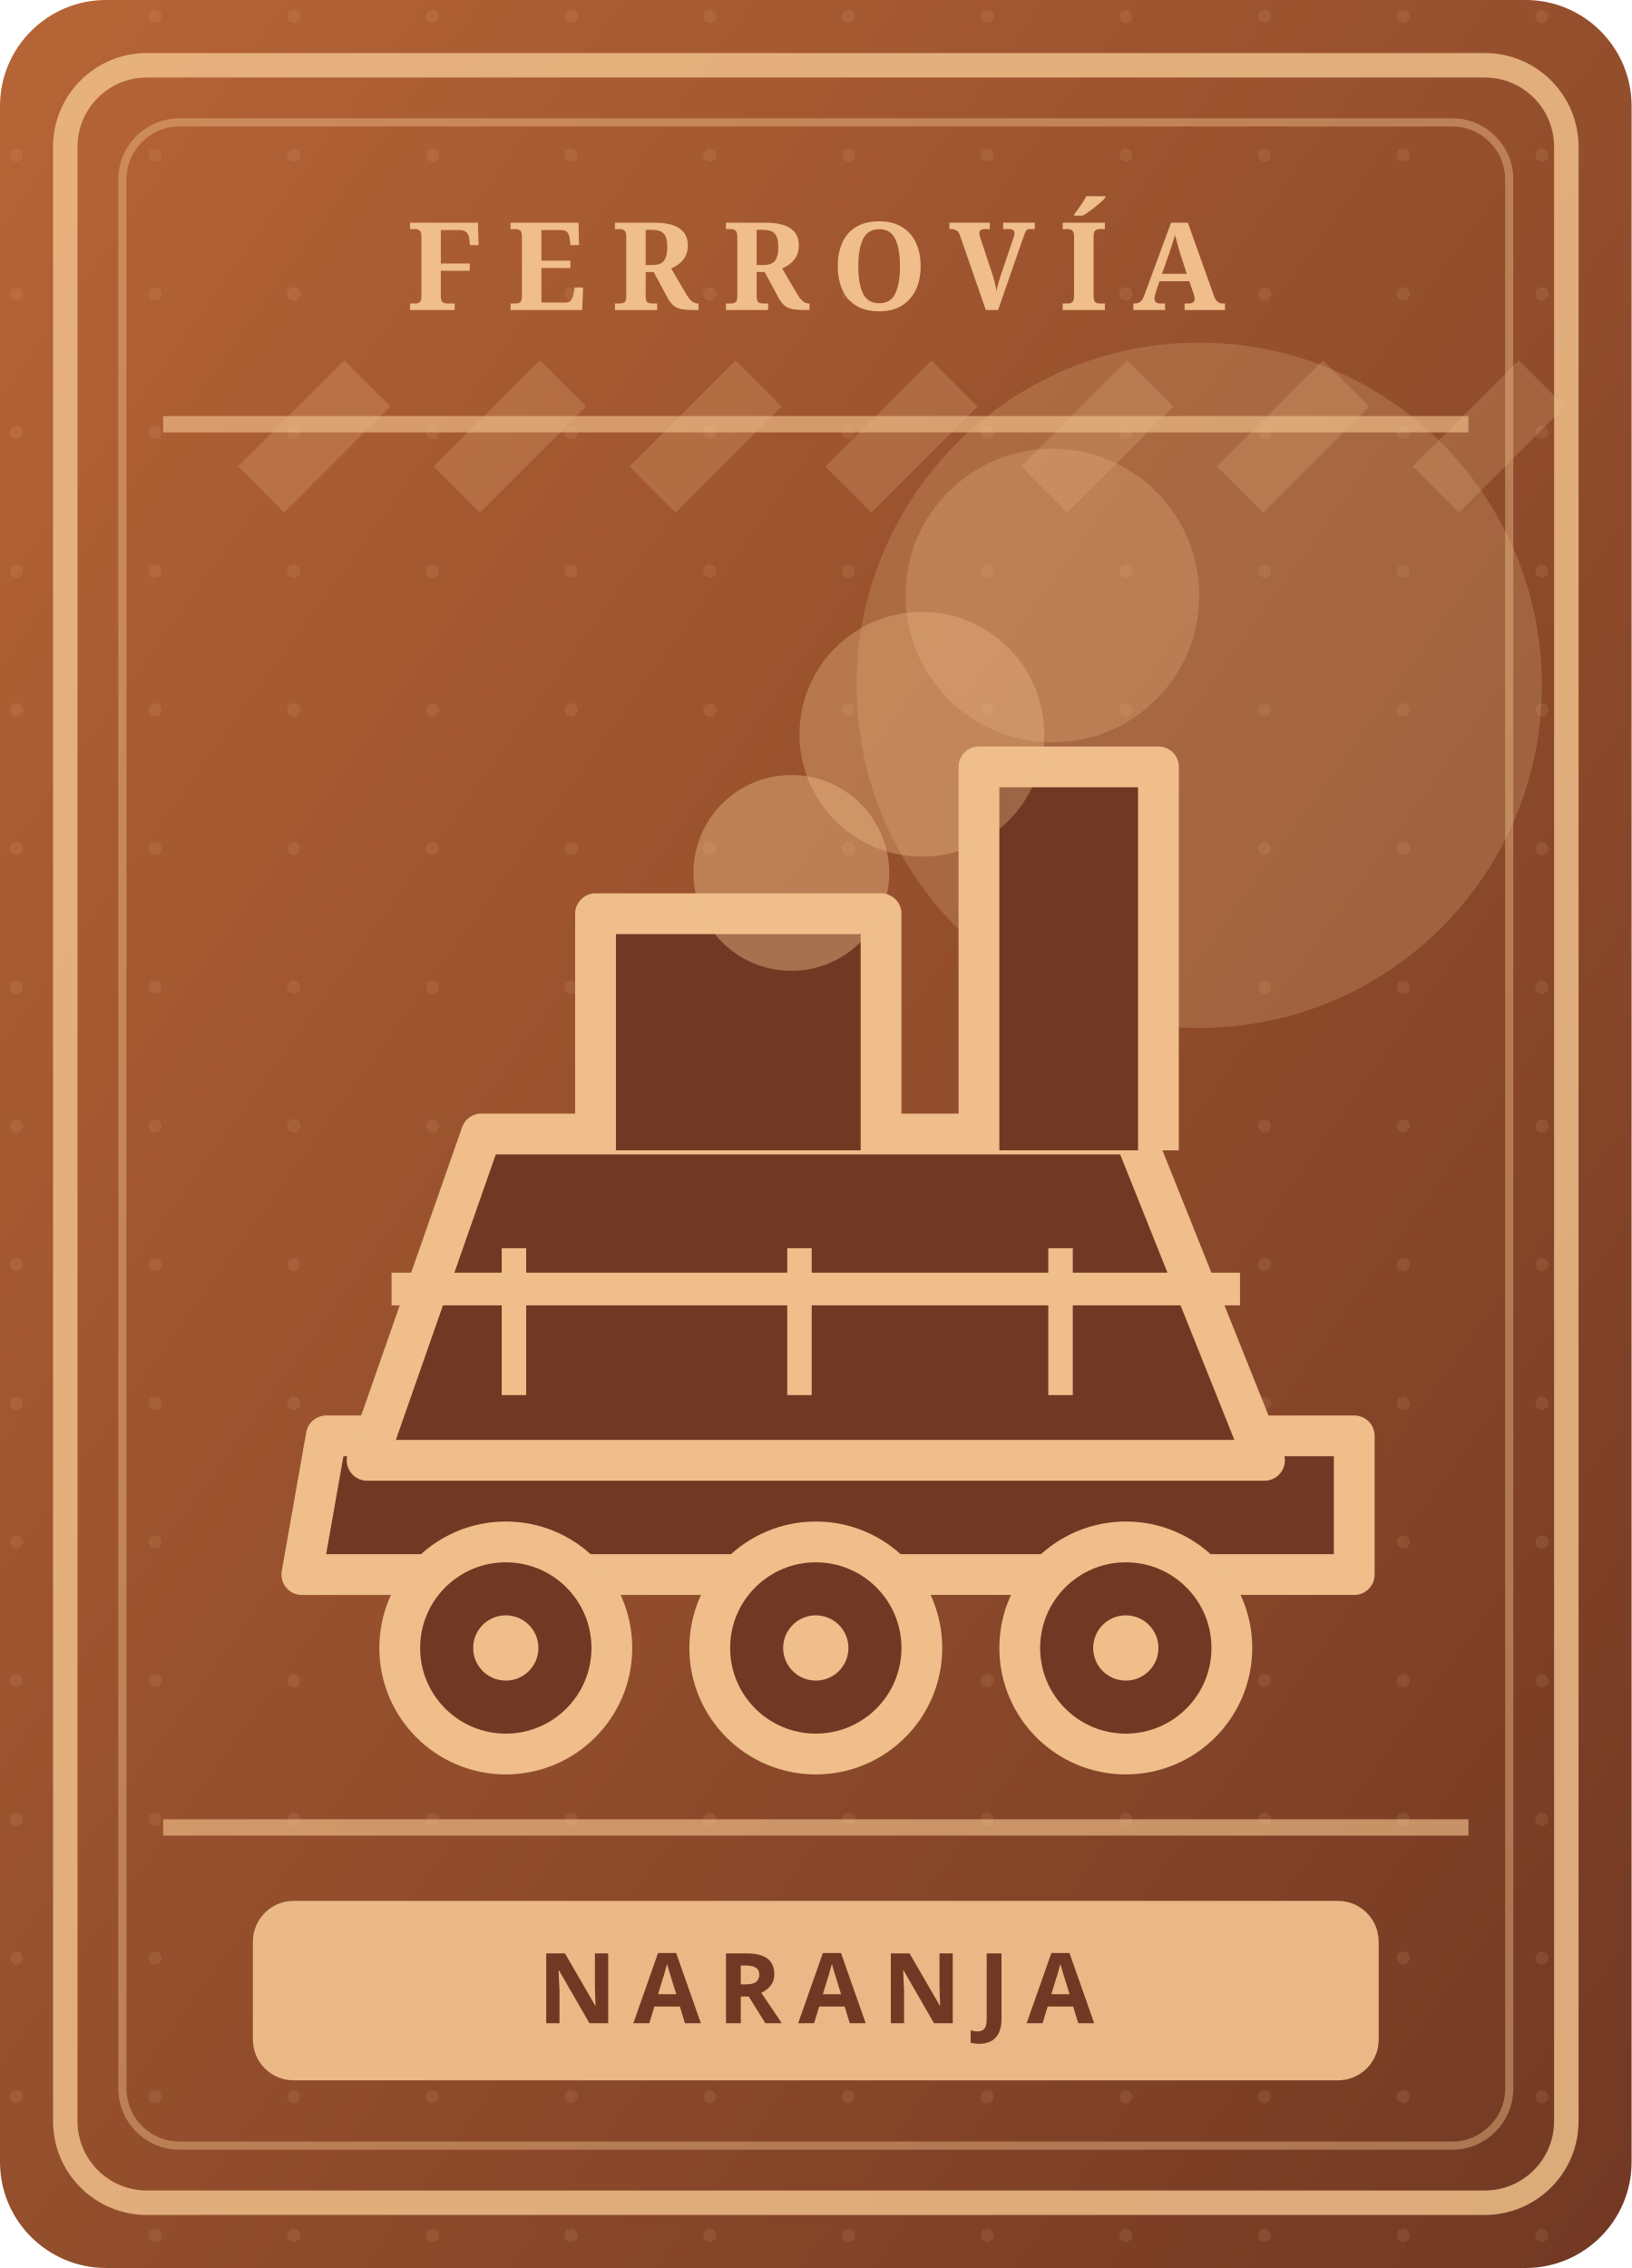
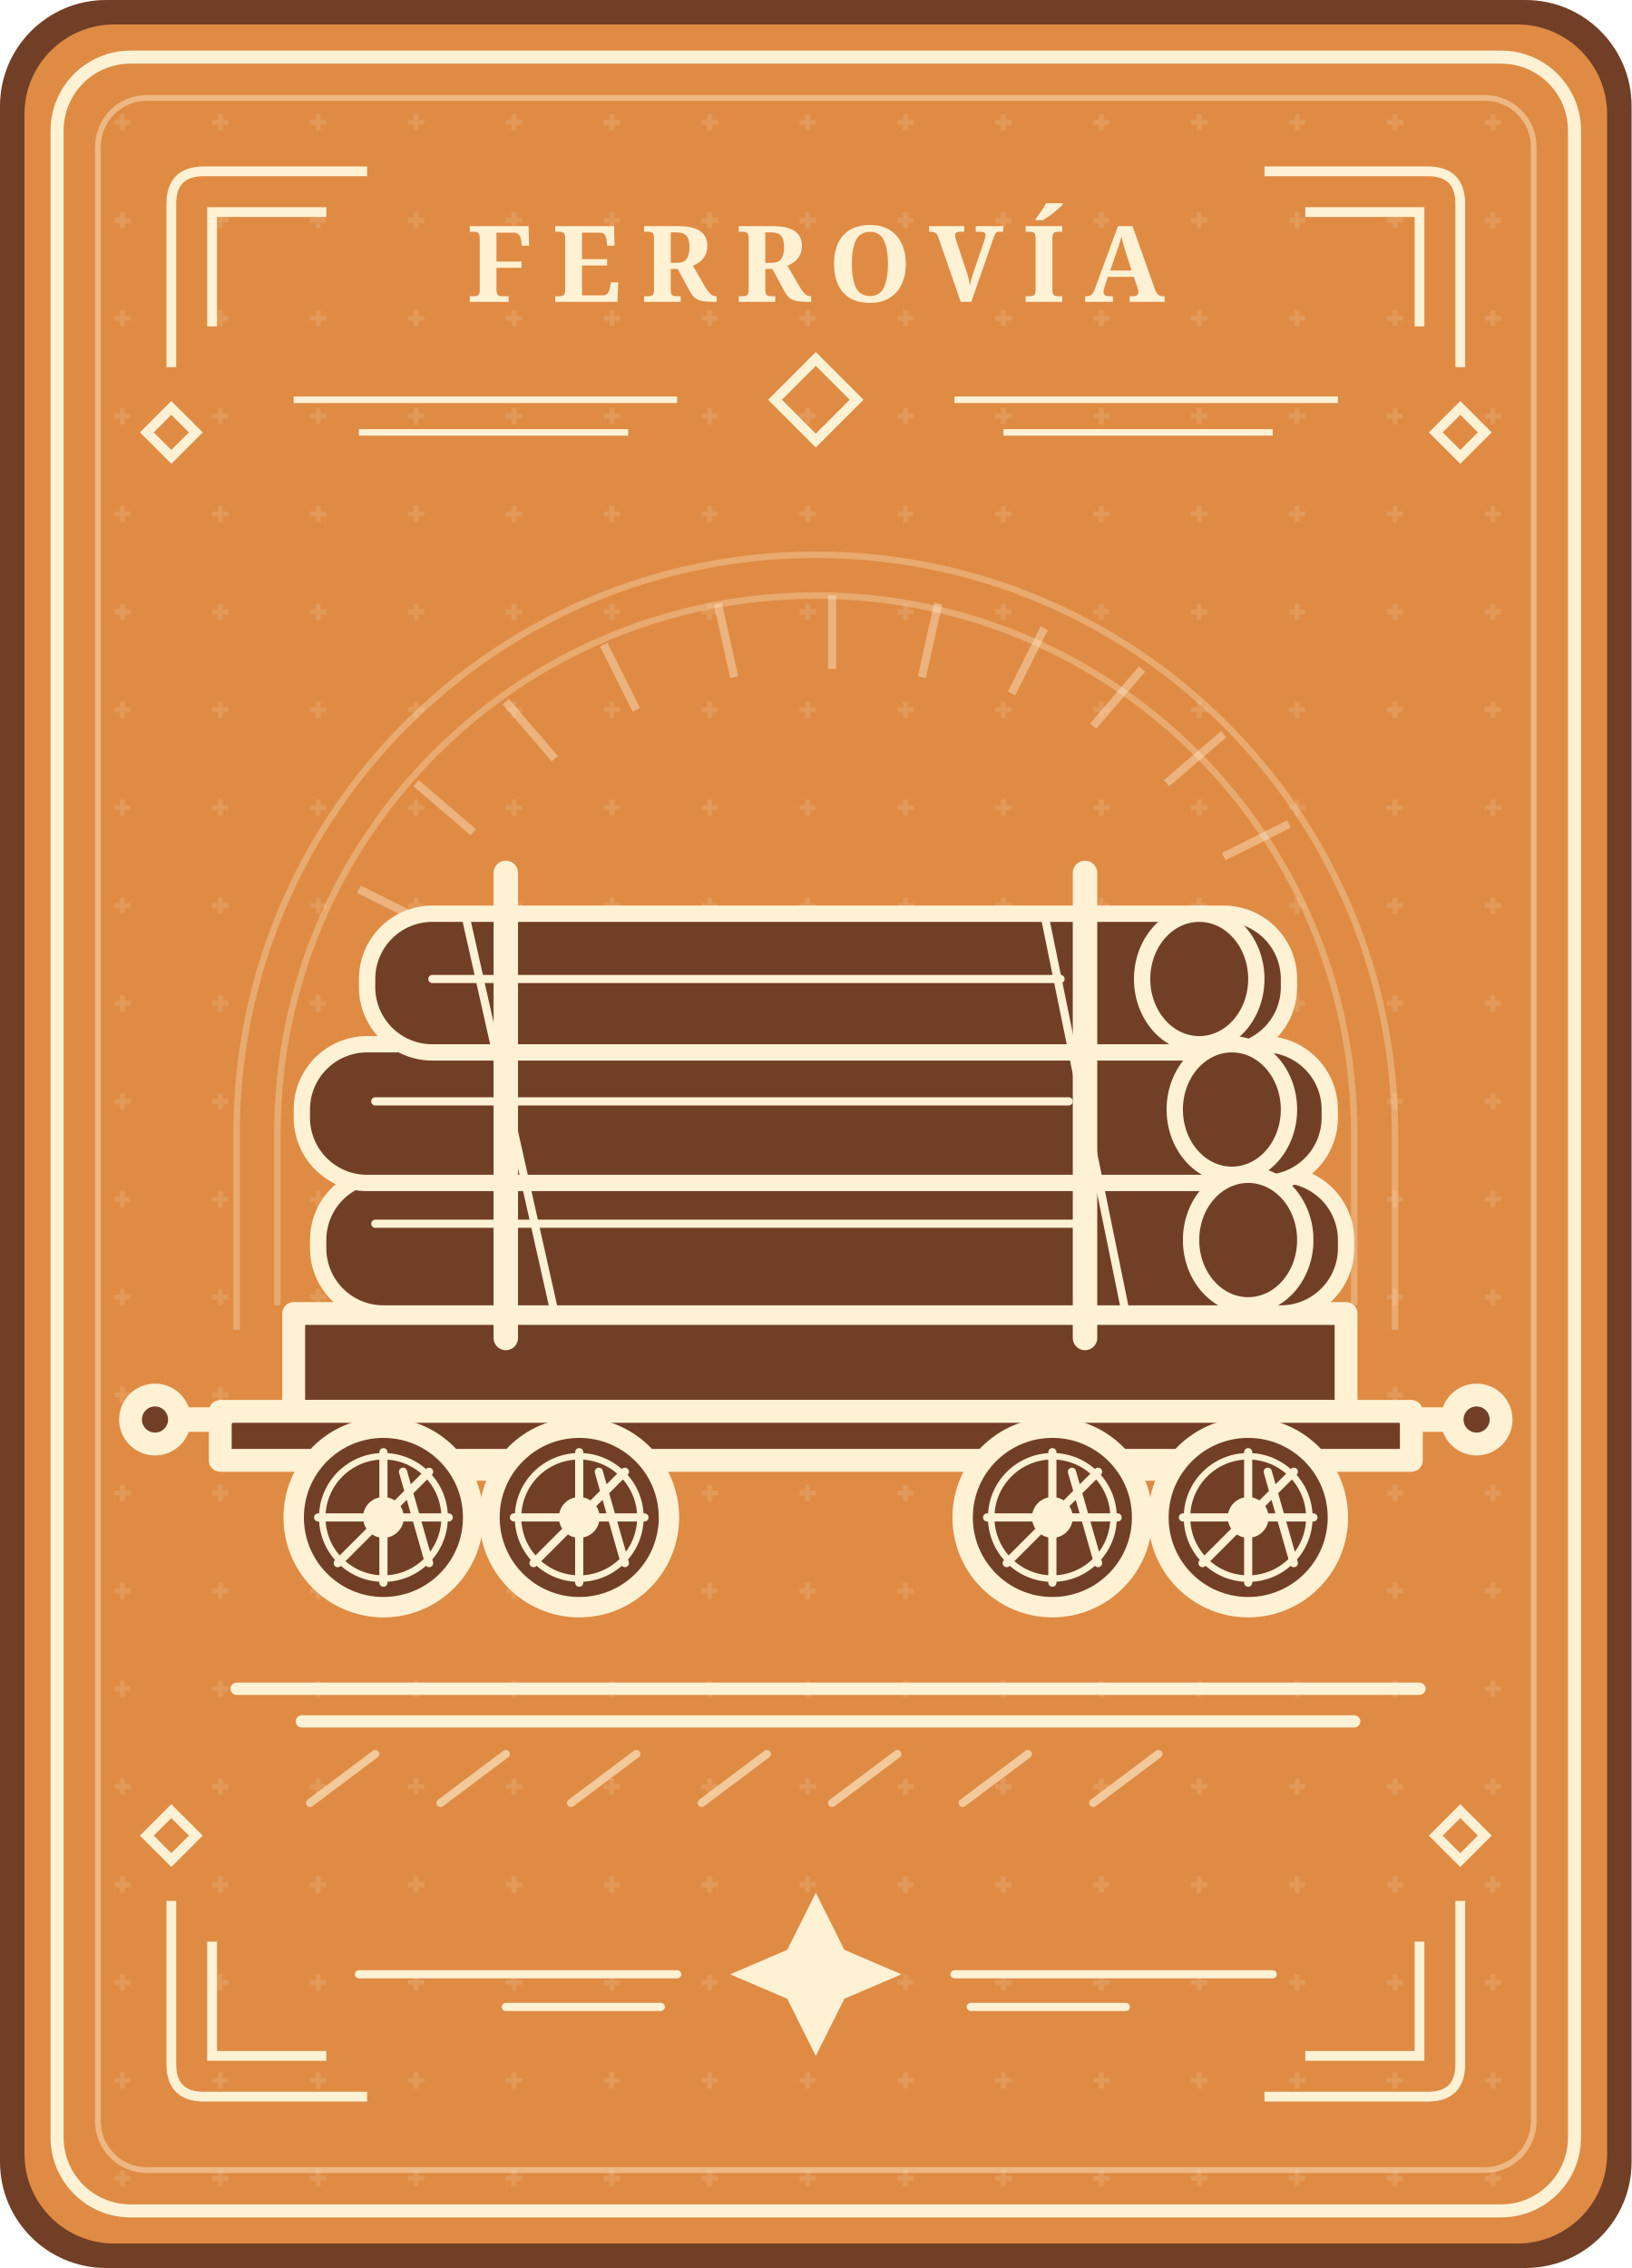
<svg xmlns="http://www.w3.org/2000/svg" viewBox="0 0 200 278" role="img" aria-label="Carta ferroviaria NARANJA">
  <defs>
-     <linearGradient id="bg" x1="0" y1="0" x2="1" y2="1">
-       <stop stop-color="#b76536" />
-       <stop offset="1" stop-color="#713823" />
-     </linearGradient>
-     <pattern id="grain" width="17" height="17" patternUnits="userSpaceOnUse">
-       <circle cx="2" cy="2" r=".8" fill="#efbe8a" opacity=".12" />
+     <pattern id="engraved-paper" width="12" height="12" patternUnits="userSpaceOnUse">
+       <path d="M2 3h2M3 2v2" fill="none" stroke="#fff1d4" stroke-width=".6" opacity=".14" />
    </pattern>
+     <path id="corner" d="M21 45V25q0-4 4-4h20M26 40V26h14M18 53l3-3 3 3-3 3Z" />
  </defs>
-   <rect width="200" height="278" rx="13" fill="url(#bg)" />
-   <rect width="200" height="278" rx="13" fill="url(#grain)" />
-   <rect x="8" y="8" width="184" height="262" rx="10" fill="none" stroke="#efbe8a" stroke-width="3" opacity=".85" />
-   <rect x="15" y="15" width="170" height="248" rx="7" fill="none" stroke="#efbe8a" stroke-opacity=".45" />
-   <path d="M20 52H180M20 224H180" stroke="#efbe8a" stroke-width="2" opacity=".65" />
-   <path d="M32 60 l13 -13" stroke="#efbe8a" stroke-opacity=".22" stroke-width="8" />
-   <path d="M56 60 l13 -13" stroke="#efbe8a" stroke-opacity=".22" stroke-width="8" />
-   <path d="M80 60 l13 -13" stroke="#efbe8a" stroke-opacity=".22" stroke-width="8" />
-   <path d="M104 60 l13 -13" stroke="#efbe8a" stroke-opacity=".22" stroke-width="8" />
-   <path d="M128 60 l13 -13" stroke="#efbe8a" stroke-opacity=".22" stroke-width="8" />
-   <path d="M152 60 l13 -13" stroke="#efbe8a" stroke-opacity=".22" stroke-width="8" />
-   <path d="M176 60 l13 -13" stroke="#efbe8a" stroke-opacity=".22" stroke-width="8" />
-   <circle cx="147" cy="84" r="42" fill="#efbe8a" opacity=".22" />
-   <g stroke="#efbe8a" stroke-linejoin="round" stroke-width="5" fill="#713823">
-     <path d="M40 176 H166 v17 H37 Z" />
-     <path d="M59 139 h80 l16 40 H45 Z" />
-     <path d="M73 141 v-29 h35 v29" />
-     <path d="M120 141 v-47 h22 v47" />
-     <path d="M48 158 H152" stroke-width="4" />
-     <path d="M63 153 v18 M98 153 v18 M130 153 v18" stroke-width="3" />
+   <rect width="200" height="278" rx="13" fill="#713f26" />
+   <rect id="suit-field" x="3" y="3" width="194" height="272" rx="11" fill="#df8b44" />
+   <rect x="7" y="7" width="186" height="264" rx="9" fill="url(#engraved-paper)" stroke="#fff1d4" stroke-width="1.6" />
+   <rect x="12" y="12" width="176" height="254" rx="6" fill="none" stroke="#fff1d4" stroke-opacity=".45" stroke-width=".7" />
+   <g fill="none" stroke="#fff1d4" stroke-width="1.2">
+     <use href="#corner" />
+     <use href="#corner" transform="translate(200 0) scale(-1 1)" />
+     <use href="#corner" transform="translate(0 278) scale(1 -1)" />
+     <use href="#corner" transform="translate(200 278) scale(-1 -1)" />
  </g>
-   <circle cx="62" cy="202" r="13" fill="#713823" stroke="#efbe8a" stroke-width="5" />
-   <circle cx="62" cy="202" r="4" fill="#efbe8a" />
-   <circle cx="100" cy="202" r="13" fill="#713823" stroke="#efbe8a" stroke-width="5" />
-   <circle cx="100" cy="202" r="4" fill="#efbe8a" />
-   <circle cx="138" cy="202" r="13" fill="#713823" stroke="#efbe8a" stroke-width="5" />
-   <circle cx="138" cy="202" r="4" fill="#efbe8a" />
-   <circle cx="97" cy="107" r="12" fill="#efbe8a" opacity="0.42" />
-   <circle cx="113" cy="90" r="15" fill="#efbe8a" opacity="0.34" />
-   <circle cx="129" cy="73" r="18" fill="#efbe8a" opacity="0.26" />
-   <rect x="31" y="233" width="138" height="22" rx="5" fill="#efbe8a" opacity=".95" />
-   <text x="100" y="248" text-anchor="middle" font-family="system-ui,sans-serif" font-weight="900" font-size="12" letter-spacing="2" fill="#713823">NARANJA</text>
-   <text x="100" y="38" text-anchor="middle" font-family="Georgia,serif" font-size="15" font-weight="bold" letter-spacing="3" fill="#efbe8a">FERROVÍA</text>
+   <text x="100" y="37" text-anchor="middle" font-family="Georgia,serif" font-weight="bold" font-size="13" letter-spacing="2.4" fill="#fff1d4">FERROVÍA</text>
+   <g fill="none" stroke="#fff1d4">
+     <path d="M36 49H83m34 0h47M44 53H77m46 0h33" stroke-width=".8" />
+     <path d="M100 44l5 5-5 5-5-5Z" stroke-width="1.2" />
+     <path d="M29 163V139a71 71 0 0 1 142 0v24M34 160V139a66 66 0 0 1 132 0v21" opacity=".3" stroke-width=".8" />
+     <path d="M44 109l8 4m-1-17 7 6m4-16 6 7m6-14 4 8m10-13 2 9m12-10v9m13-8-2 9m15-6-4 8m16-3-6 7m16 1-7 6m15 5-8 4" opacity=".4" stroke-width="1" />
+   </g>
+   <g id="wagon-orange" data-cargo="madera" stroke-linejoin="round" stroke-linecap="round">
+     <g fill="#713f26" stroke="#fff1d4" stroke-width="2.8">
+       <path d="M36 161H165v12H36Z" />
+       <g stroke-width="2">
+         <rect x="39" y="144" width="126" height="17" rx="8" />
+         <rect x="37" y="128" width="126" height="17" rx="8" />
+         <rect x="45" y="112" width="113" height="17" rx="8" />
+         <ellipse cx="153" cy="152" rx="7" ry="8" />
+         <ellipse cx="151" cy="136" rx="7" ry="8" />
+         <ellipse cx="147" cy="120" rx="7" ry="8" />
+         <path d="M46 150h87m-87-15h85m-78-15h77" stroke-width="1" />
+         <path d="M62 107v57m71-57v57" stroke-width="3" />
+         <path d="M57 112l11 49m60-49 10 49" stroke-width="1" />
+       </g>
+       <path d="M27 173H173v6H27Z" />
+       <path d="M21 174H27m146 0h6M42 180H77m46 0h35" stroke-width="3" />
+       <circle cx="19" cy="174" r="3" />
+       <circle cx="181" cy="174" r="3" />
+     </g>
+     <g transform="translate(47 186)">
+       <circle r="11" fill="#713f26" stroke="#fff1d4" stroke-width="2.5" />
+       <circle r="7.5" fill="none" stroke="#fff1d4" stroke-width=".8" />
+       <path d="M0-8V8M-8 0H8m-5.6-5.6L5.6 5.6m-11.2 0L5.6-5.6" stroke="#fff1d4" stroke-width="1" />
+       <circle r="2.5" fill="#fff1d4" />
+     </g>
+     <g transform="translate(71 186)">
+       <circle r="11" fill="#713f26" stroke="#fff1d4" stroke-width="2.5" />
+       <circle r="7.5" fill="none" stroke="#fff1d4" stroke-width=".8" />
+       <path d="M0-8V8M-8 0H8m-5.6-5.6L5.6 5.6m-11.2 0L5.6-5.6" stroke="#fff1d4" stroke-width="1" />
+       <circle r="2.5" fill="#fff1d4" />
+     </g>
+     <g transform="translate(129 186)">
+       <circle r="11" fill="#713f26" stroke="#fff1d4" stroke-width="2.5" />
+       <circle r="7.5" fill="none" stroke="#fff1d4" stroke-width=".8" />
+       <path d="M0-8V8M-8 0H8m-5.6-5.6L5.6 5.6m-11.2 0L5.6-5.6" stroke="#fff1d4" stroke-width="1" />
+       <circle r="2.5" fill="#fff1d4" />
+     </g>
+     <g transform="translate(153 186)">
+       <circle r="11" fill="#713f26" stroke="#fff1d4" stroke-width="2.5" />
+       <circle r="7.5" fill="none" stroke="#fff1d4" stroke-width=".8" />
+       <path d="M0-8V8M-8 0H8m-5.6-5.6L5.6 5.6m-11.2 0L5.6-5.6" stroke="#fff1d4" stroke-width="1" />
+       <circle r="2.5" fill="#fff1d4" />
+     </g>
+   </g>
+   <g id="rail-ornament" fill="none" stroke="#fff1d4" stroke-linecap="round">
+     <path d="M29 207H174m-137 4h129" stroke-width="1.5" />
+     <path d="M46 215l-8 6m24-6-8 6m24-6-8 6m24-6-8 6m24-6-8 6m24-6-8 6m24-6-8 6" stroke-width="1" opacity=".6" />
+     <path d="M44 242H83m34 0h39M62 246H81m38 0h19" stroke-width="1" />
+     <path d="M100 232l3.5 7 7 3-7 3-3.5 7-3.5-7-7-3 7-3Z" fill="#fff1d4" stroke="none" />
+   </g>
</svg>
